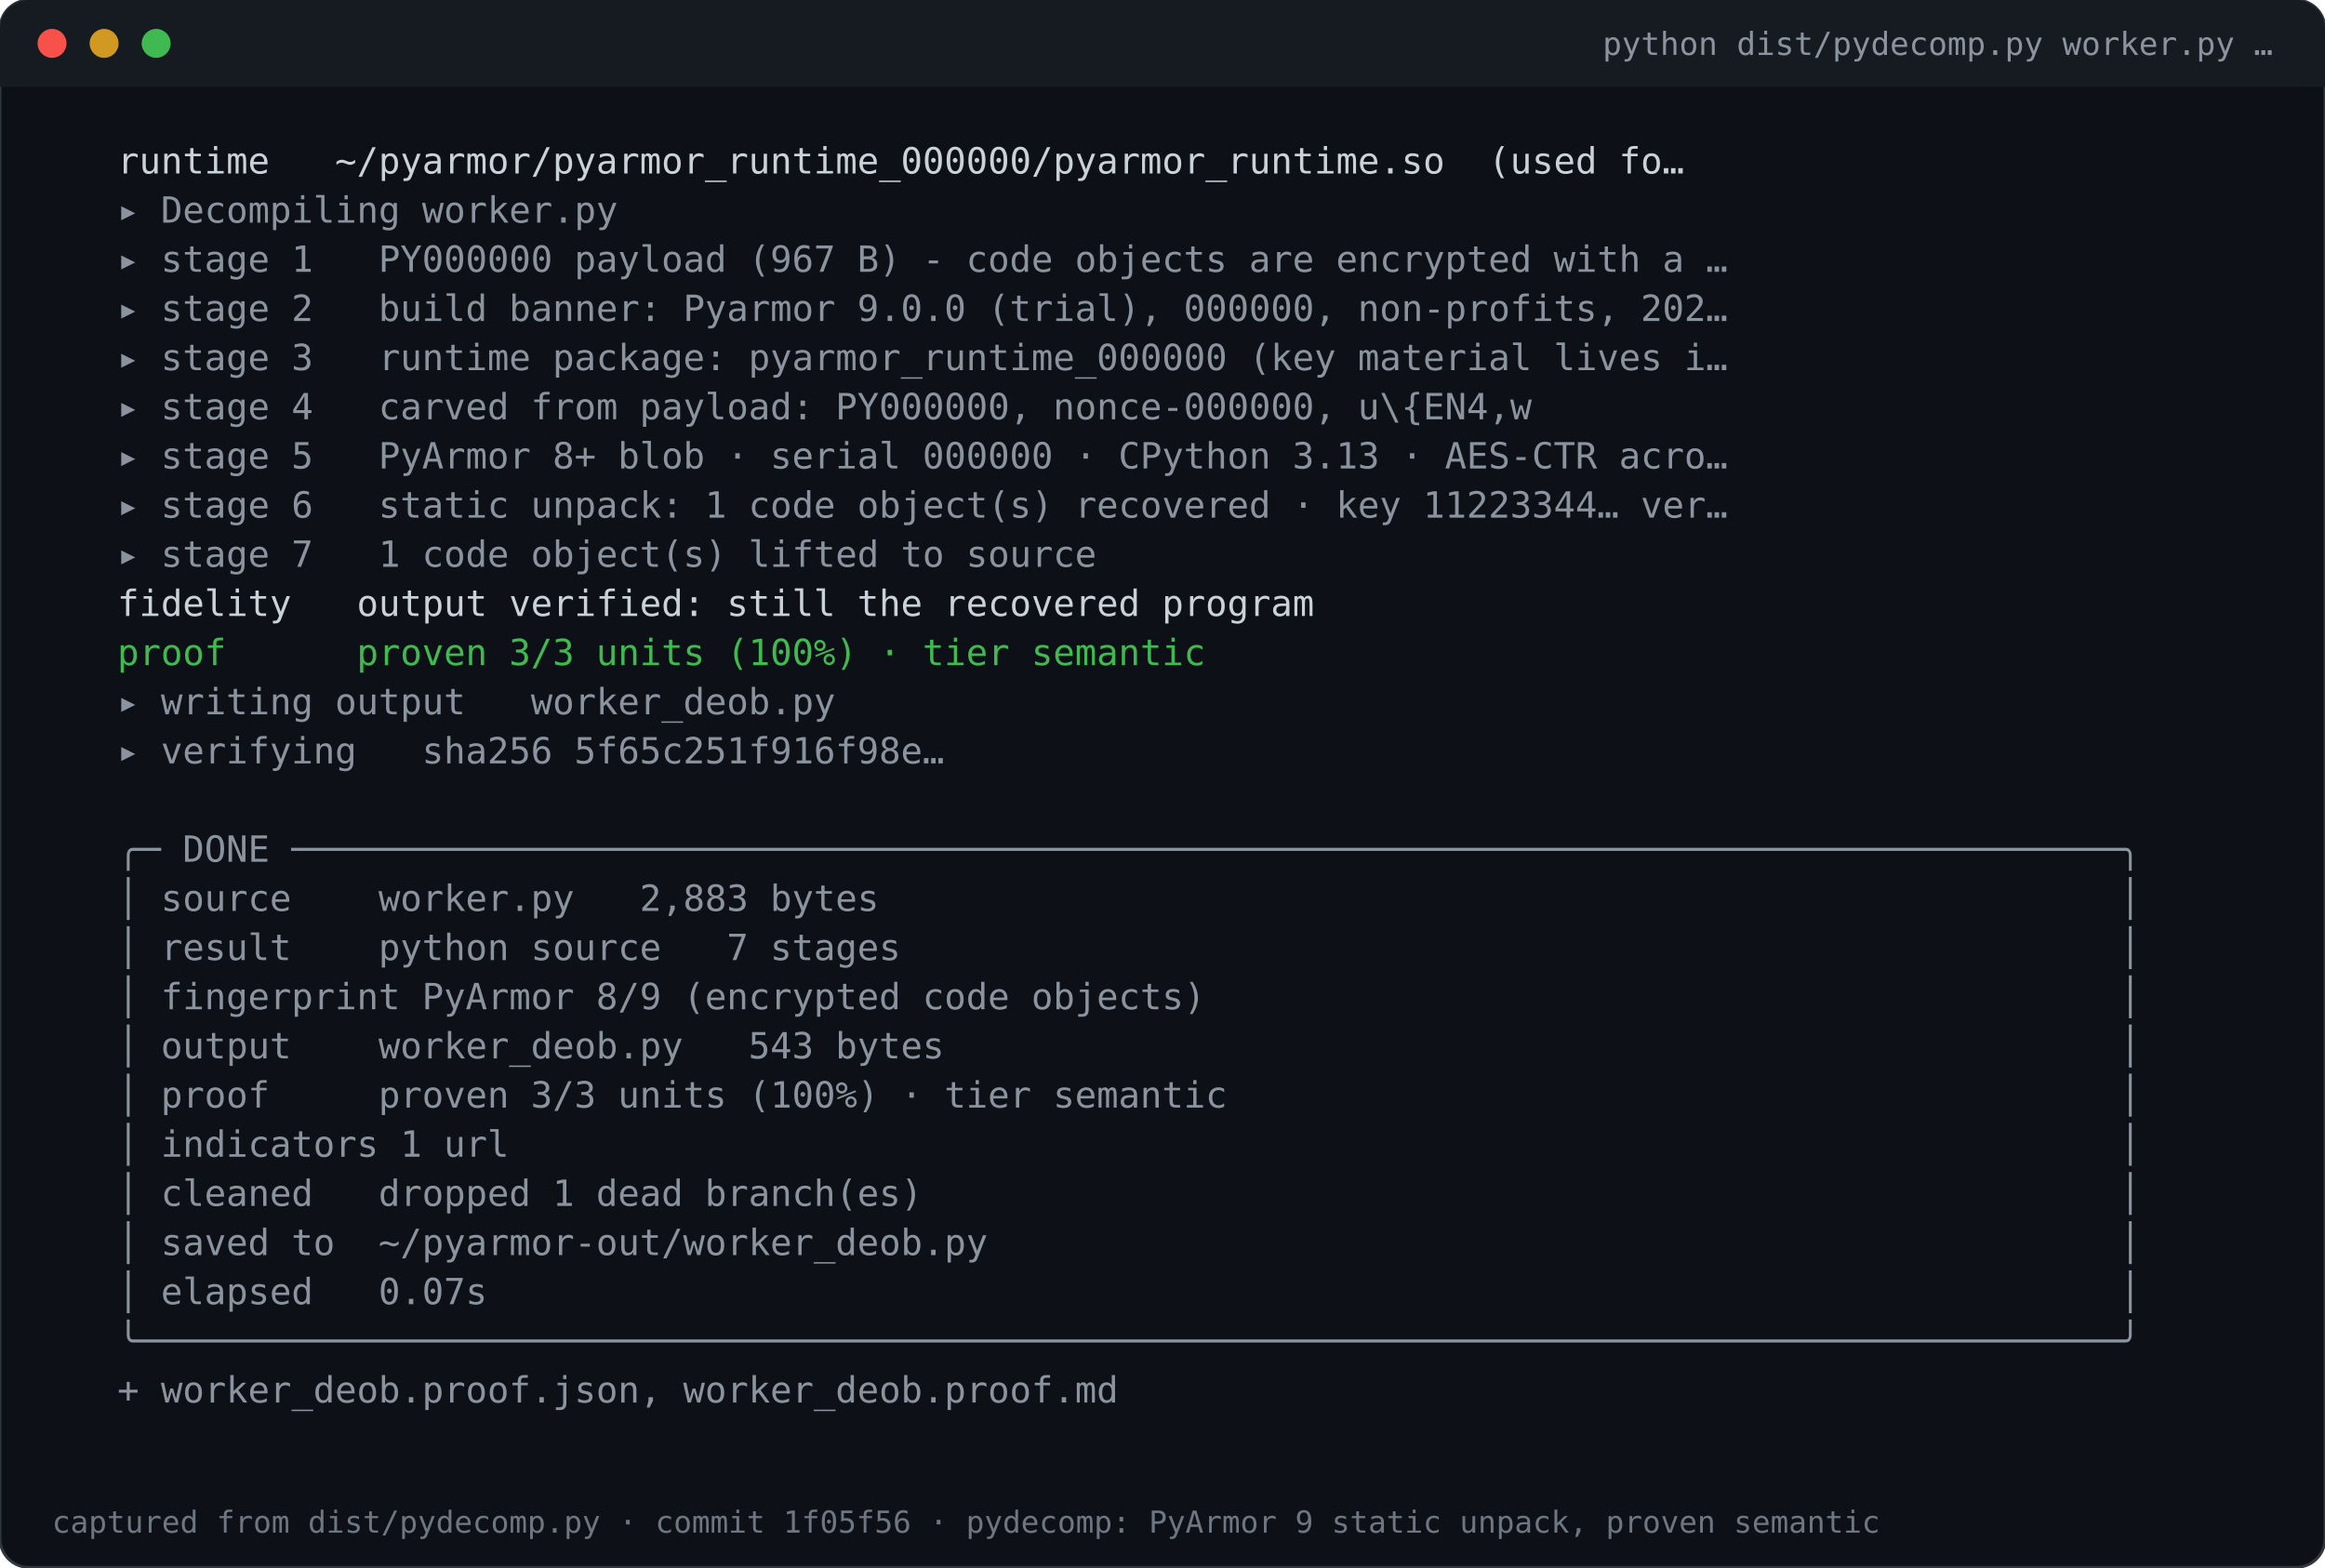
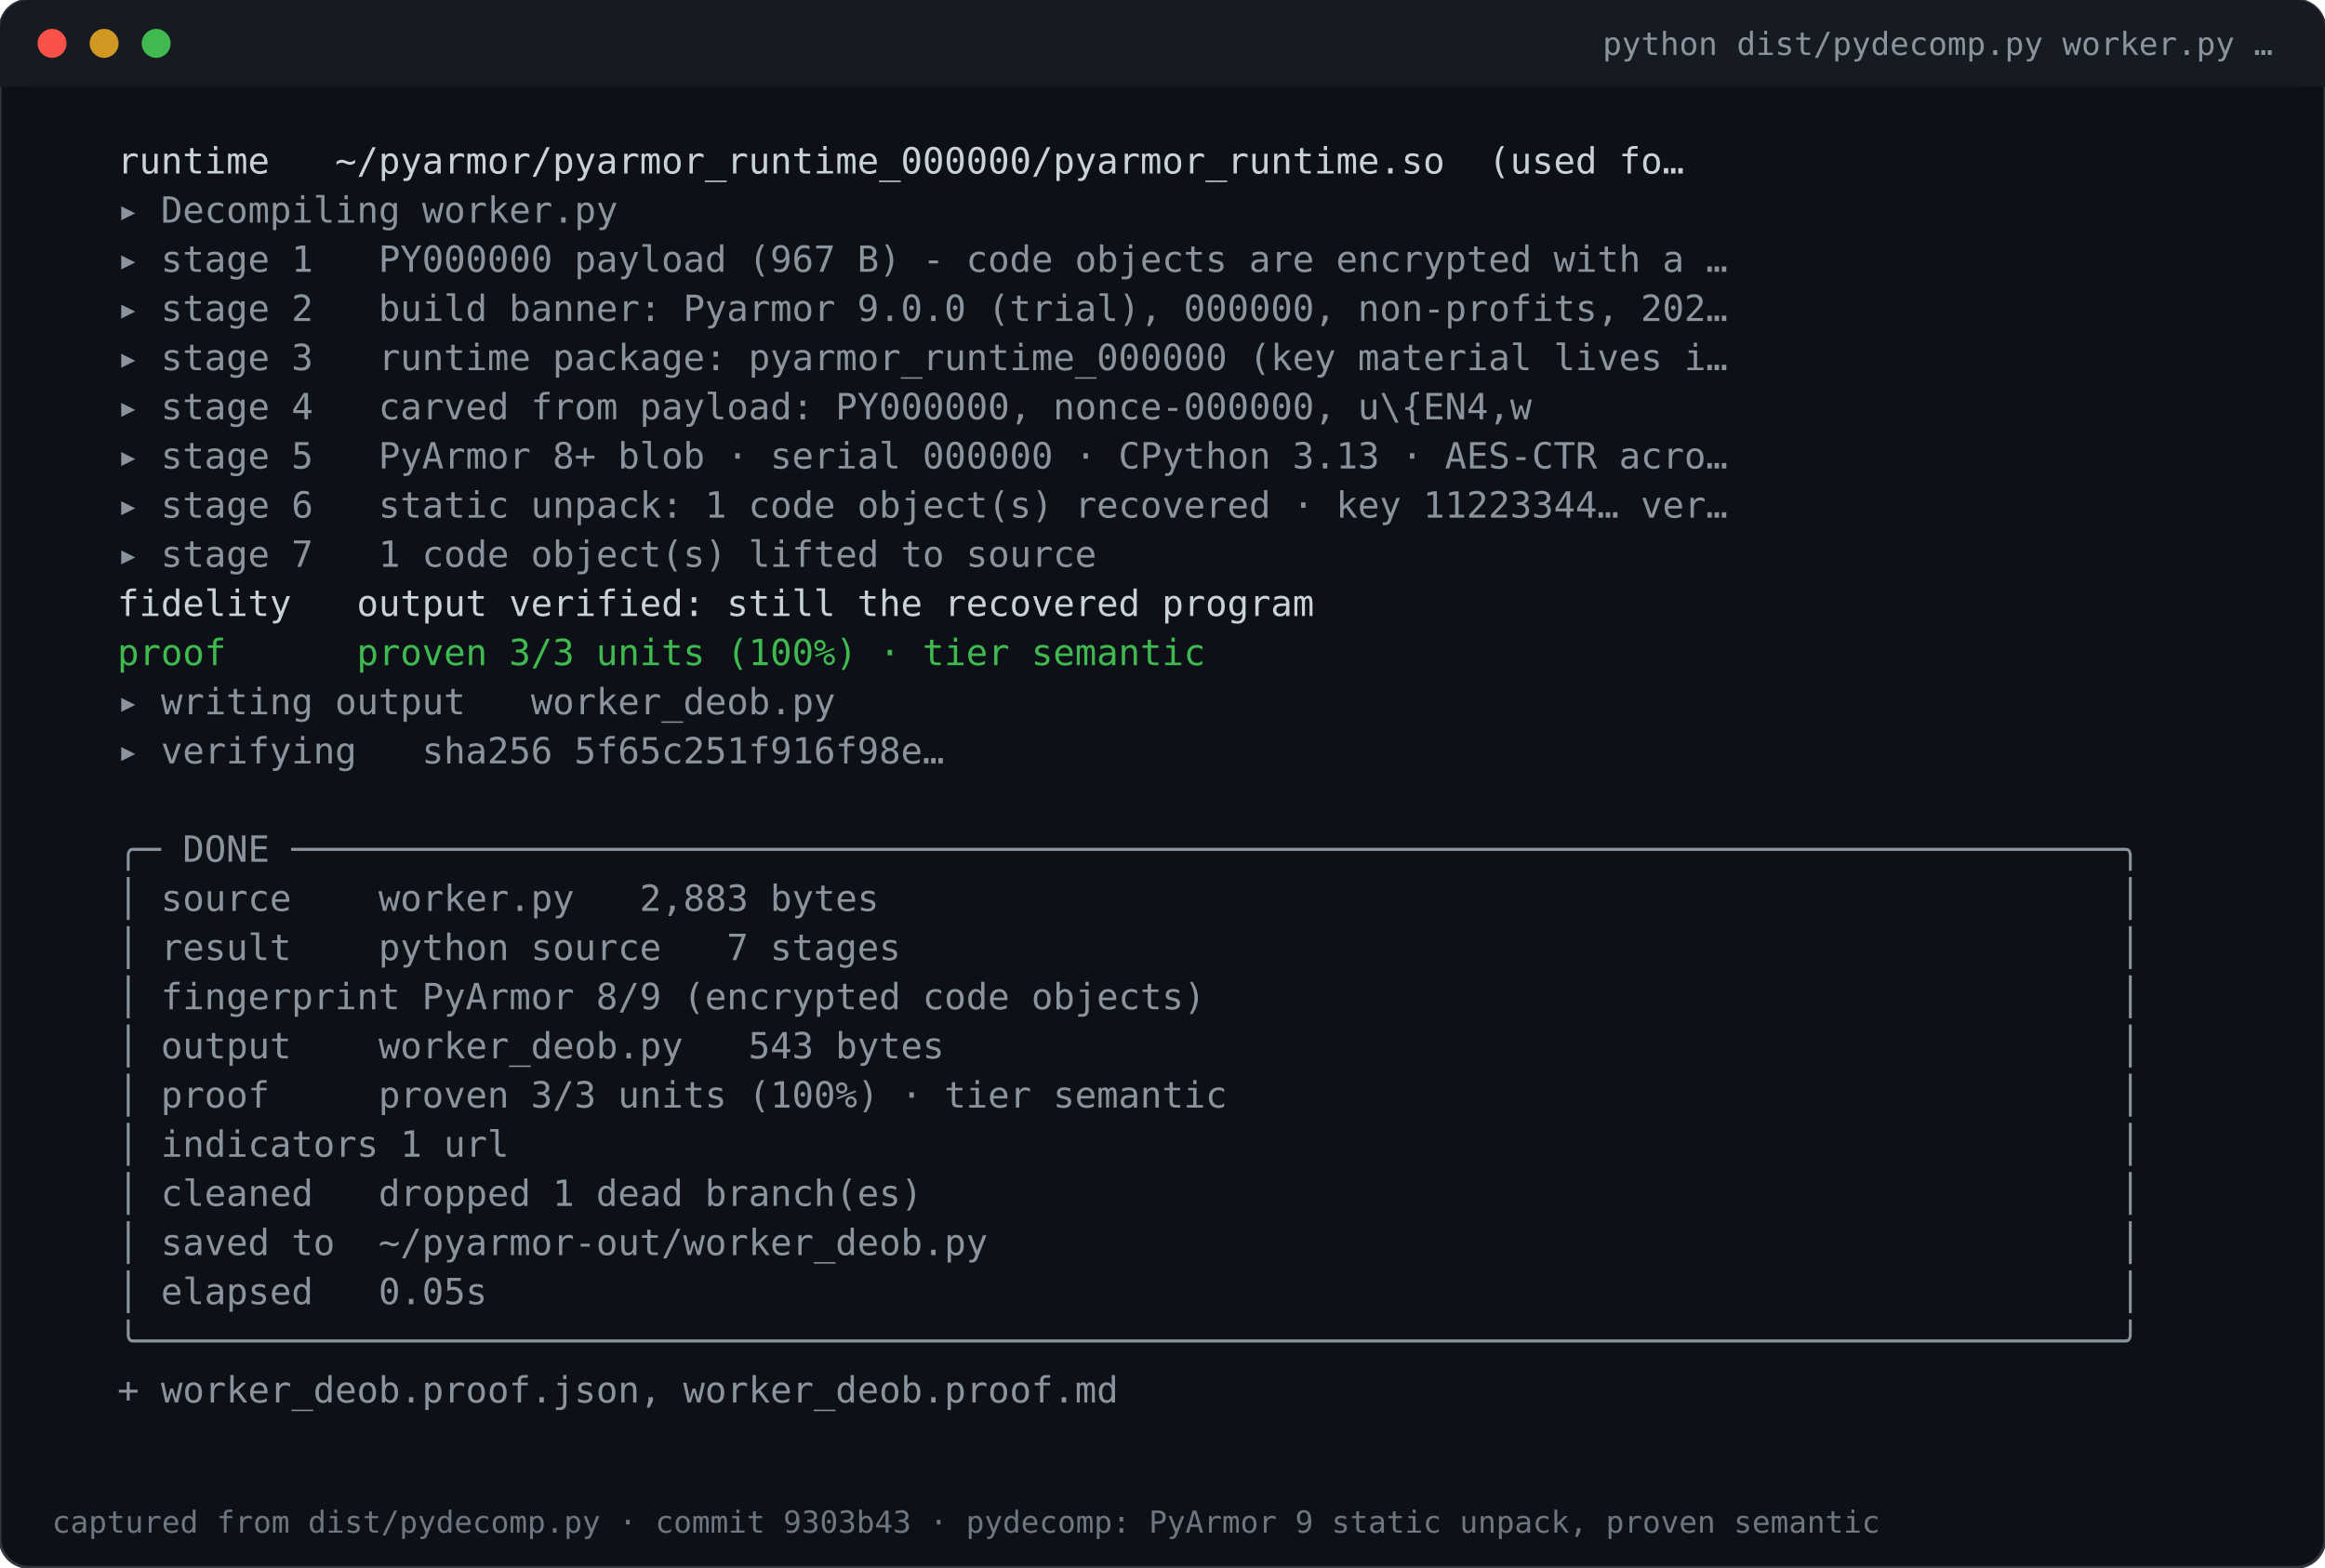
<svg xmlns="http://www.w3.org/2000/svg" width="804" height="542" viewBox="0 0 804 542" role="img" aria-label="pydecomp: PyArmor 9 static unpack, proven semantic">
  <rect width="804" height="542" rx="10" fill="#0d1117" stroke="#30363d" />
  <rect width="804" height="30" rx="10" fill="#161b22" />
  <rect y="20" width="804" height="10" fill="#161b22" />
  <circle cx="18" cy="15" r="5" fill="#f85149" />
  <circle cx="36" cy="15" r="5" fill="#d29922" />
  <circle cx="54" cy="15" r="5" fill="#3fb950" />
  <text x="786" y="19" text-anchor="end" fill="#8b949e" font-family="ui-monospace,SFMono-Regular,Menlo,Consolas,'DejaVu Sans Mono',monospace" font-size="11">python dist/pydecomp.py worker.py …</text>
  <g font-family="ui-monospace,SFMono-Regular,Menlo,Consolas,'DejaVu Sans Mono',monospace" font-size="12.5" xml:space="preserve">
    <text x="18" y="60" fill="#c9d1d9">   runtime   ~/pyarmor/pyarmor_runtime_000000/pyarmor_runtime.so  (used fo…</text>
    <text x="18" y="77" fill="#8b949e">   ▸ Decompiling worker.py</text>
    <text x="18" y="94" fill="#8b949e">   ▸ stage 1   PY000000 payload (967 B) - code objects are encrypted with a …</text>
    <text x="18" y="111" fill="#8b949e">   ▸ stage 2   build banner: Pyarmor 9.0.0 (trial), 000000, non-profits, 202…</text>
    <text x="18" y="128" fill="#8b949e">   ▸ stage 3   runtime package: pyarmor_runtime_000000 (key material lives i…</text>
    <text x="18" y="145" fill="#8b949e">   ▸ stage 4   carved from payload: PY000000, nonce-000000, u\{EN4,w</text>
    <text x="18" y="162" fill="#8b949e">   ▸ stage 5   PyArmor 8+ blob · serial 000000 · CPython 3.13 · AES-CTR acro…</text>
    <text x="18" y="179" fill="#8b949e">   ▸ stage 6   static unpack: 1 code object(s) recovered · key 11223344… ver…</text>
    <text x="18" y="196" fill="#8b949e">   ▸ stage 7   1 code object(s) lifted to source</text>
    <text x="18" y="213" fill="#c9d1d9">   fidelity   output verified: still the recovered program</text>
    <text x="18" y="230" fill="#3fb950">   proof      proven 3/3 units (100%) · tier semantic</text>
    <text x="18" y="247" fill="#8b949e">   ▸ writing output   worker_deob.py</text>
    <text x="18" y="264" fill="#8b949e">   ▸ verifying   sha256 5f65c251f916f98e…</text>
    <text x="18" y="281" fill="#c9d1d9" />
    <text x="18" y="298" fill="#8b949e">   ╭─ DONE ────────────────────────────────────────────────────────────────────────────────────╮</text>
    <text x="18" y="315" fill="#8b949e">   │ source    worker.py   2,883 bytes                                                         │</text>
    <text x="18" y="332" fill="#8b949e">   │ result    python source   7 stages                                                        │</text>
    <text x="18" y="349" fill="#8b949e">   │ fingerprint PyArmor 8/9 (encrypted code objects)                                          │</text>
    <text x="18" y="366" fill="#8b949e">   │ output    worker_deob.py   543 bytes                                                      │</text>
    <text x="18" y="383" fill="#8b949e">   │ proof     proven 3/3 units (100%) · tier semantic                                         │</text>
    <text x="18" y="400" fill="#8b949e">   │ indicators 1 url                                                                          │</text>
    <text x="18" y="417" fill="#8b949e">   │ cleaned   dropped 1 dead branch(es)                                                       │</text>
    <text x="18" y="434" fill="#8b949e">   │ saved to  ~/pyarmor-out/worker_deob.py                                                    │</text>
-     <text x="18" y="451" fill="#8b949e">   │ elapsed   0.07s                                                                           │</text>
+     <text x="18" y="451" fill="#8b949e">   │ elapsed   0.05s                                                                           │</text>
    <text x="18" y="468" fill="#8b949e">   ╰───────────────────────────────────────────────────────────────────────────────────────────╯</text>
    <text x="18" y="485" fill="#8b949e">   + worker_deob.proof.json, worker_deob.proof.md</text>
  </g>
  <text x="18" y="530" fill="#6e7681" font-family="ui-monospace,SFMono-Regular,Menlo,Consolas,'DejaVu Sans Mono',monospace" font-size="10.5">
- captured from dist/pydecomp.py · commit 1f05f56 · pydecomp: PyArmor 9 static unpack, proven semantic</text>
+ captured from dist/pydecomp.py · commit 9303b43 · pydecomp: PyArmor 9 static unpack, proven semantic</text>
</svg>
